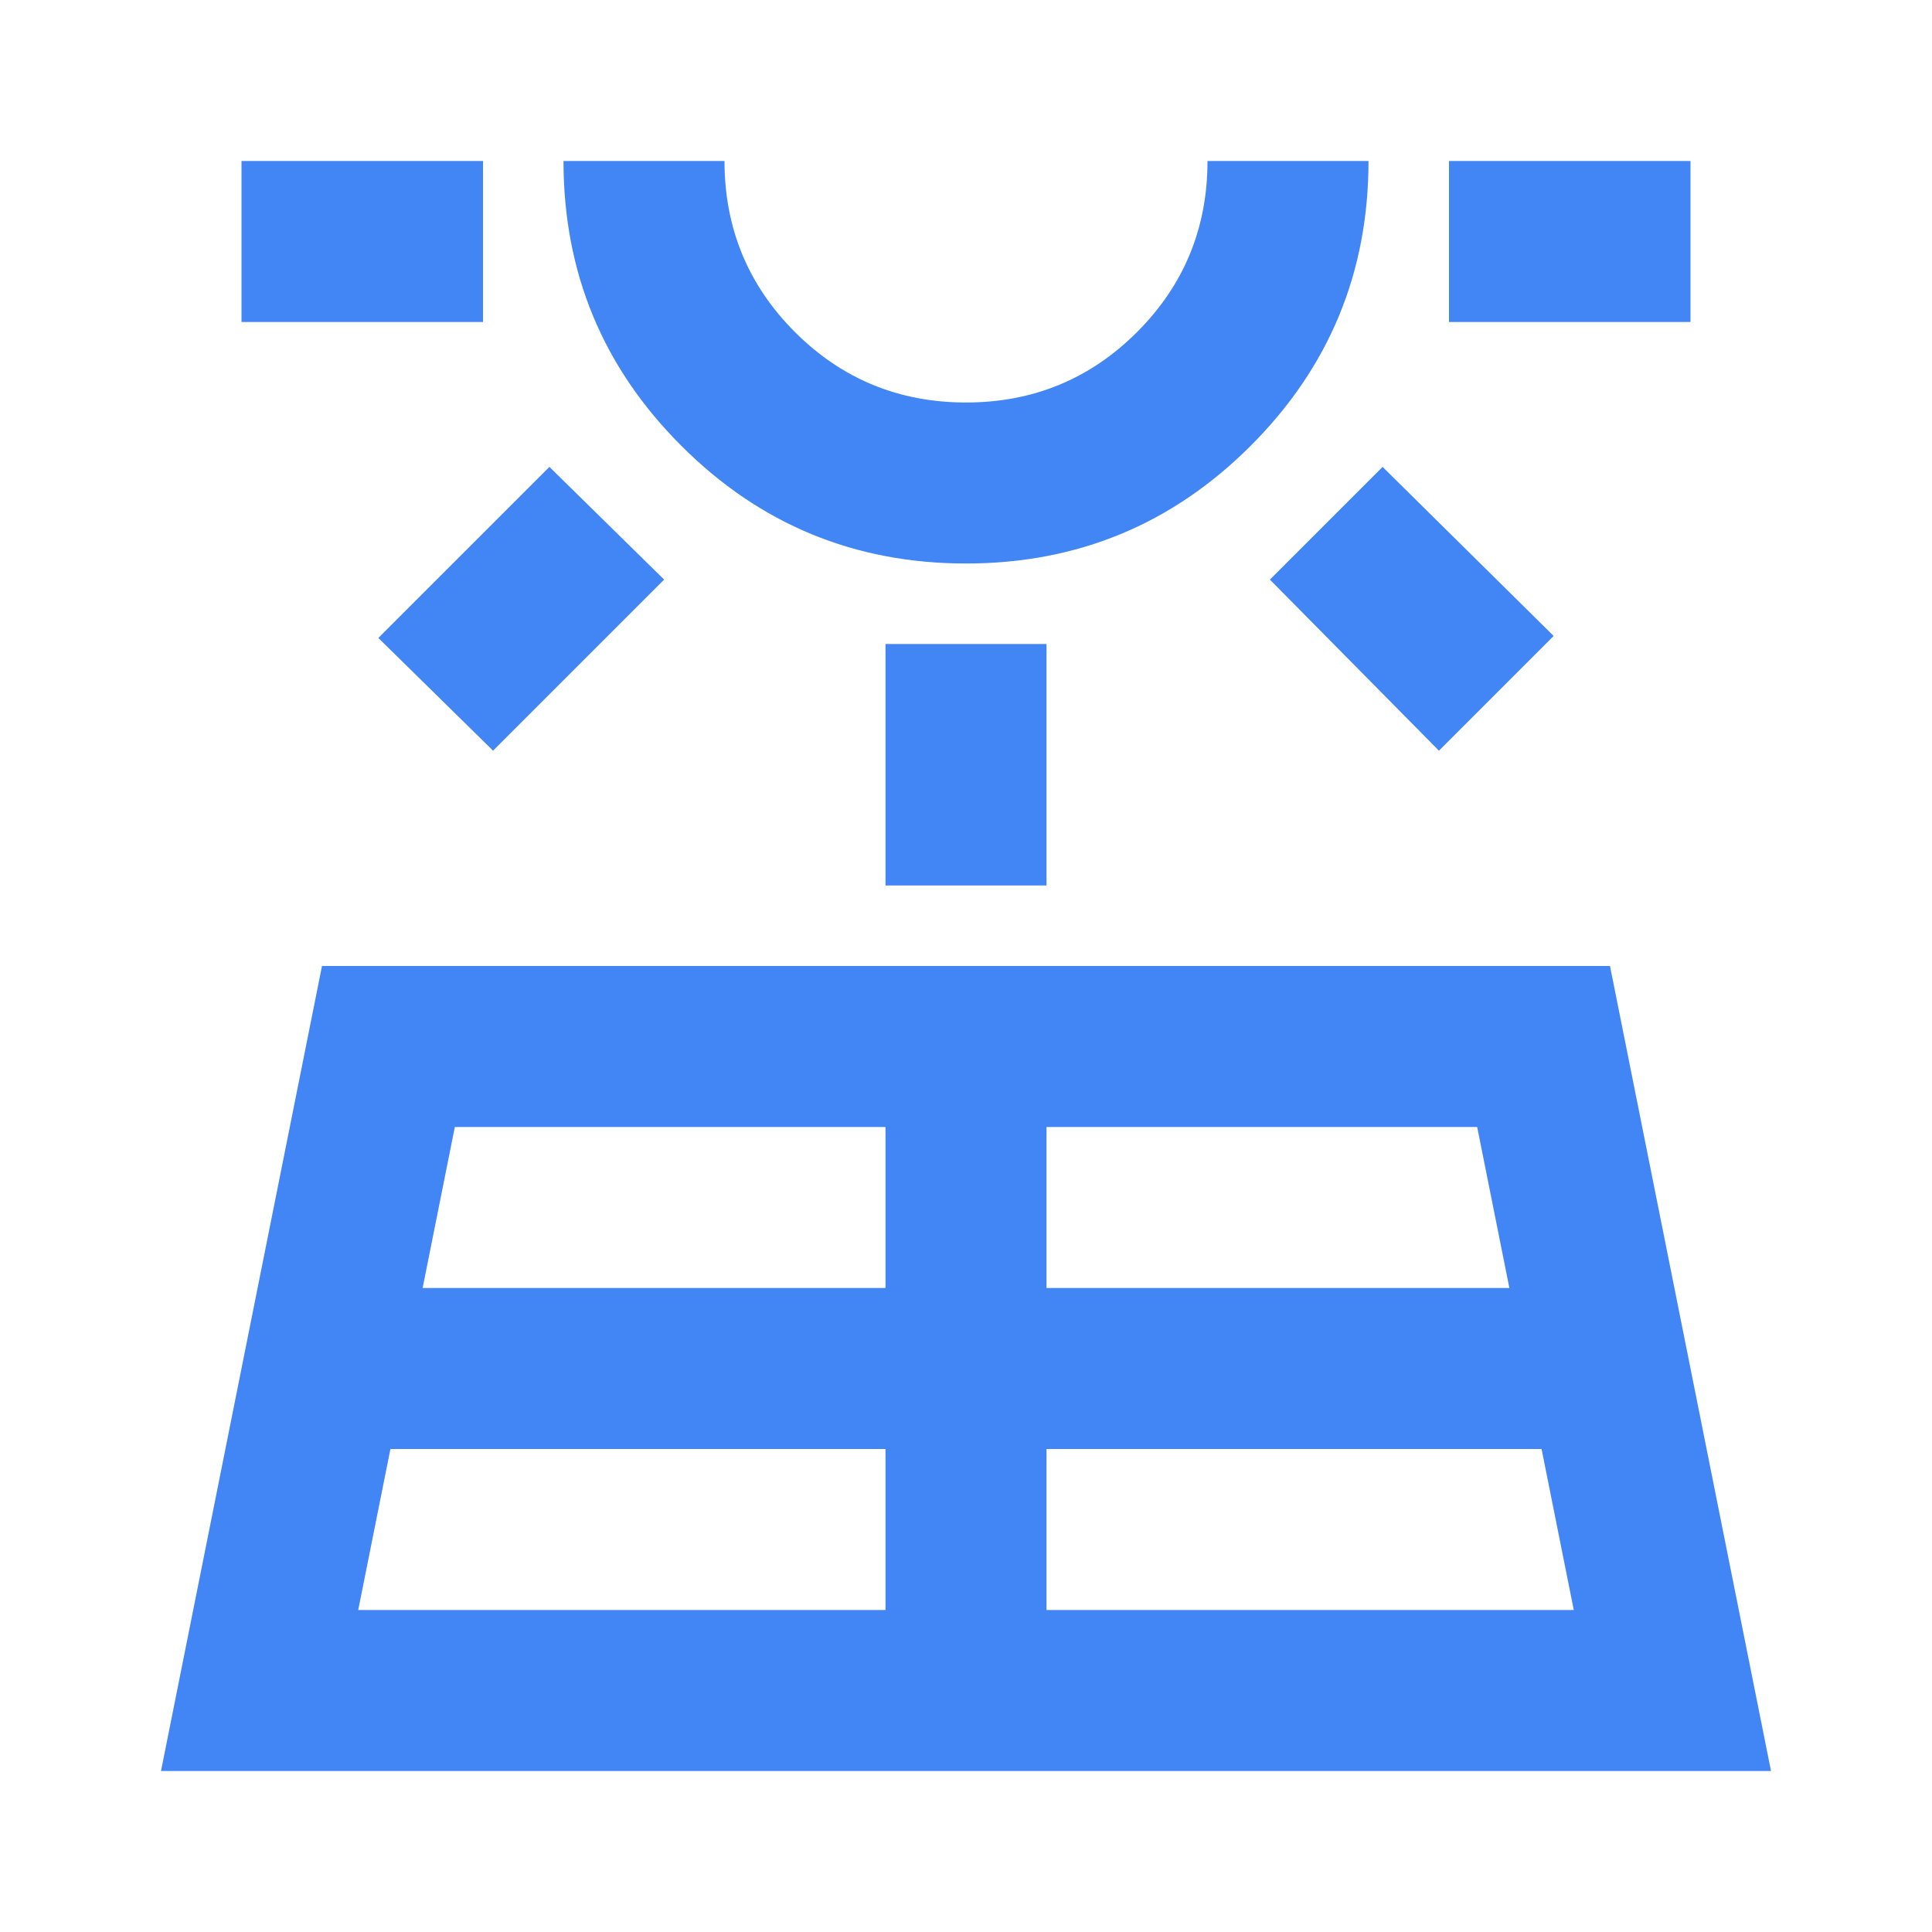
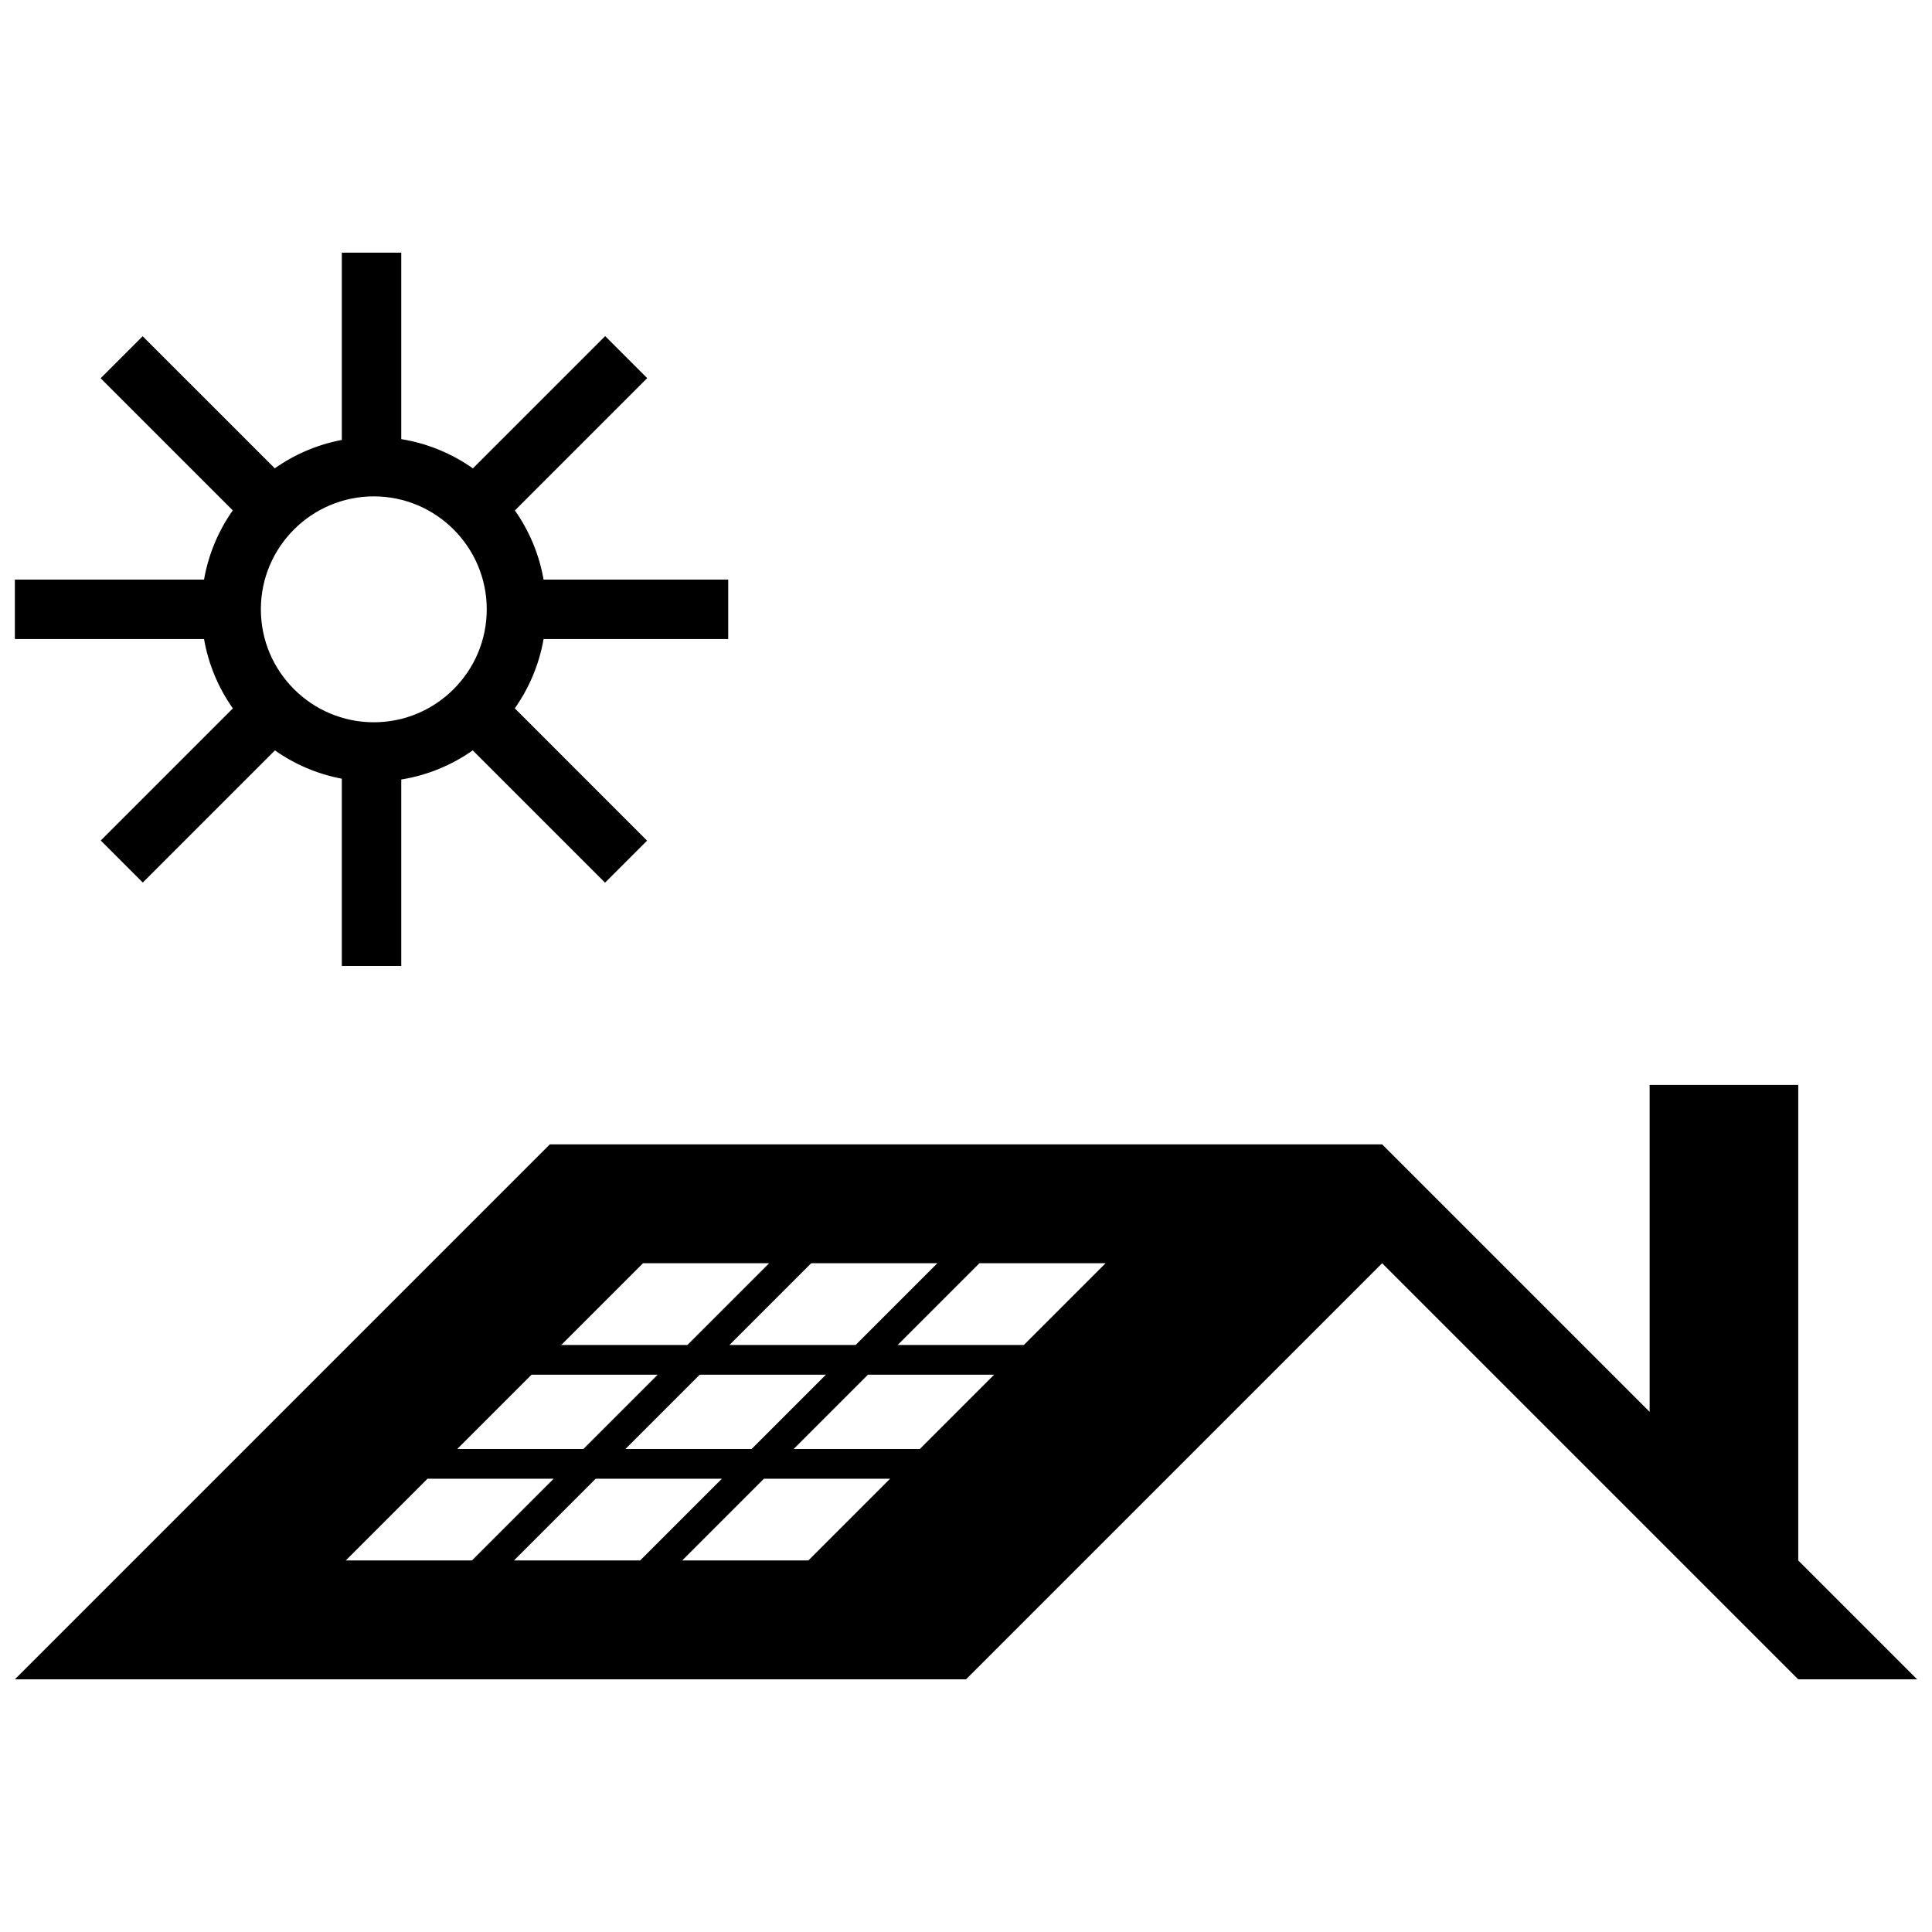
- <svg xmlns="http://www.w3.org/2000/svg" width="24" height="24" viewBox="0 0 24 24" fill="none">
-   <g id="solar_power_FILL0_wght400_GRAD0_opsz24">
-     <path id="Vector" d="M2 22L4 12H20L22 22H2ZM3 4V2H6V4H3ZM4.45 20H11V18H4.85L4.45 20ZM6.125 9.325L4.7 7.925L6.825 5.8L8.25 7.2L6.125 9.325ZM5.25 16H11V14H5.65L5.25 16ZM12 7C10.617 7 9.438 6.513 8.463 5.537C7.487 4.562 7 3.383 7 2H9C9 2.833 9.292 3.542 9.875 4.125C10.458 4.708 11.167 5 12 5C12.833 5 13.542 4.708 14.125 4.125C14.708 3.542 15 2.833 15 2H17C17 3.383 16.512 4.562 15.537 5.537C14.562 6.513 13.383 7 12 7ZM11 11V8H13V11H11ZM13 20H19.55L19.15 18H13V20ZM13 16H18.75L18.35 14H13V16ZM17.875 9.325L15.775 7.2L17.175 5.8L19.3 7.9L17.875 9.325ZM18 4V2H21V4H18Z" fill="#4285F4" />
-   </g>
+ <svg xmlns="http://www.w3.org/2000/svg" fill="#000000" version="1.1" id="Layer_1" width="800px" height="800px" viewBox="0 0 260 196" enable-background="new 0 0 260 196" xml:space="preserve">
+   <path d="M98,54v-8H73.153c-0.596-3.416-1.941-6.576-3.86-9.306l17.806-17.806l-5.657-5.657L63.64,31.032  c-2.818-1.987-6.095-3.365-9.64-3.935V2h-8v25.207c-3.307,0.623-6.367,1.95-9.021,3.82l-17.78-17.779l-5.656,5.657l17.781,17.78  c-1.923,2.733-3.269,5.896-3.867,9.315H2v8h25.457c0.598,3.427,1.95,6.597,3.88,9.334L13.56,81.112l5.657,5.657l17.782-17.782  c2.649,1.862,5.702,3.184,9.001,3.806V98h8V72.903c3.537-0.569,6.806-1.941,9.62-3.921l17.804,17.805l5.657-5.656L69.279,63.326  c1.927-2.735,3.276-5.902,3.874-9.326H98z M50.305,34.8c8.381,0,15.2,6.819,15.2,15.2s-6.818,15.2-15.2,15.2s-15.2-6.819-15.2-15.2  S41.924,34.8,50.305,34.8z M242,178v-64h-20v44l-36-36H74L2,194h128l56-56l56,56h16L242,178z M71.529,153H88.51l-10,10H61.529  L71.529,153z M94.167,153h16.982l-10,10H84.166L94.167,153z M116.805,153h16.982l-10,10h-16.982L116.805,153z M137.787,149h-16.982  l11-11h16.982L137.787,149z M115.148,149H98.167l11-11h16.981L115.148,149z M92.51,149H75.529l11-11h16.981L92.51,149z M57.529,167  H74.51l-11,11H46.529L57.529,167z M80.166,167h16.982l-11,11H69.166L80.166,167z M102.804,167h16.982l-11,11H91.804L102.804,167z" />
</svg>
